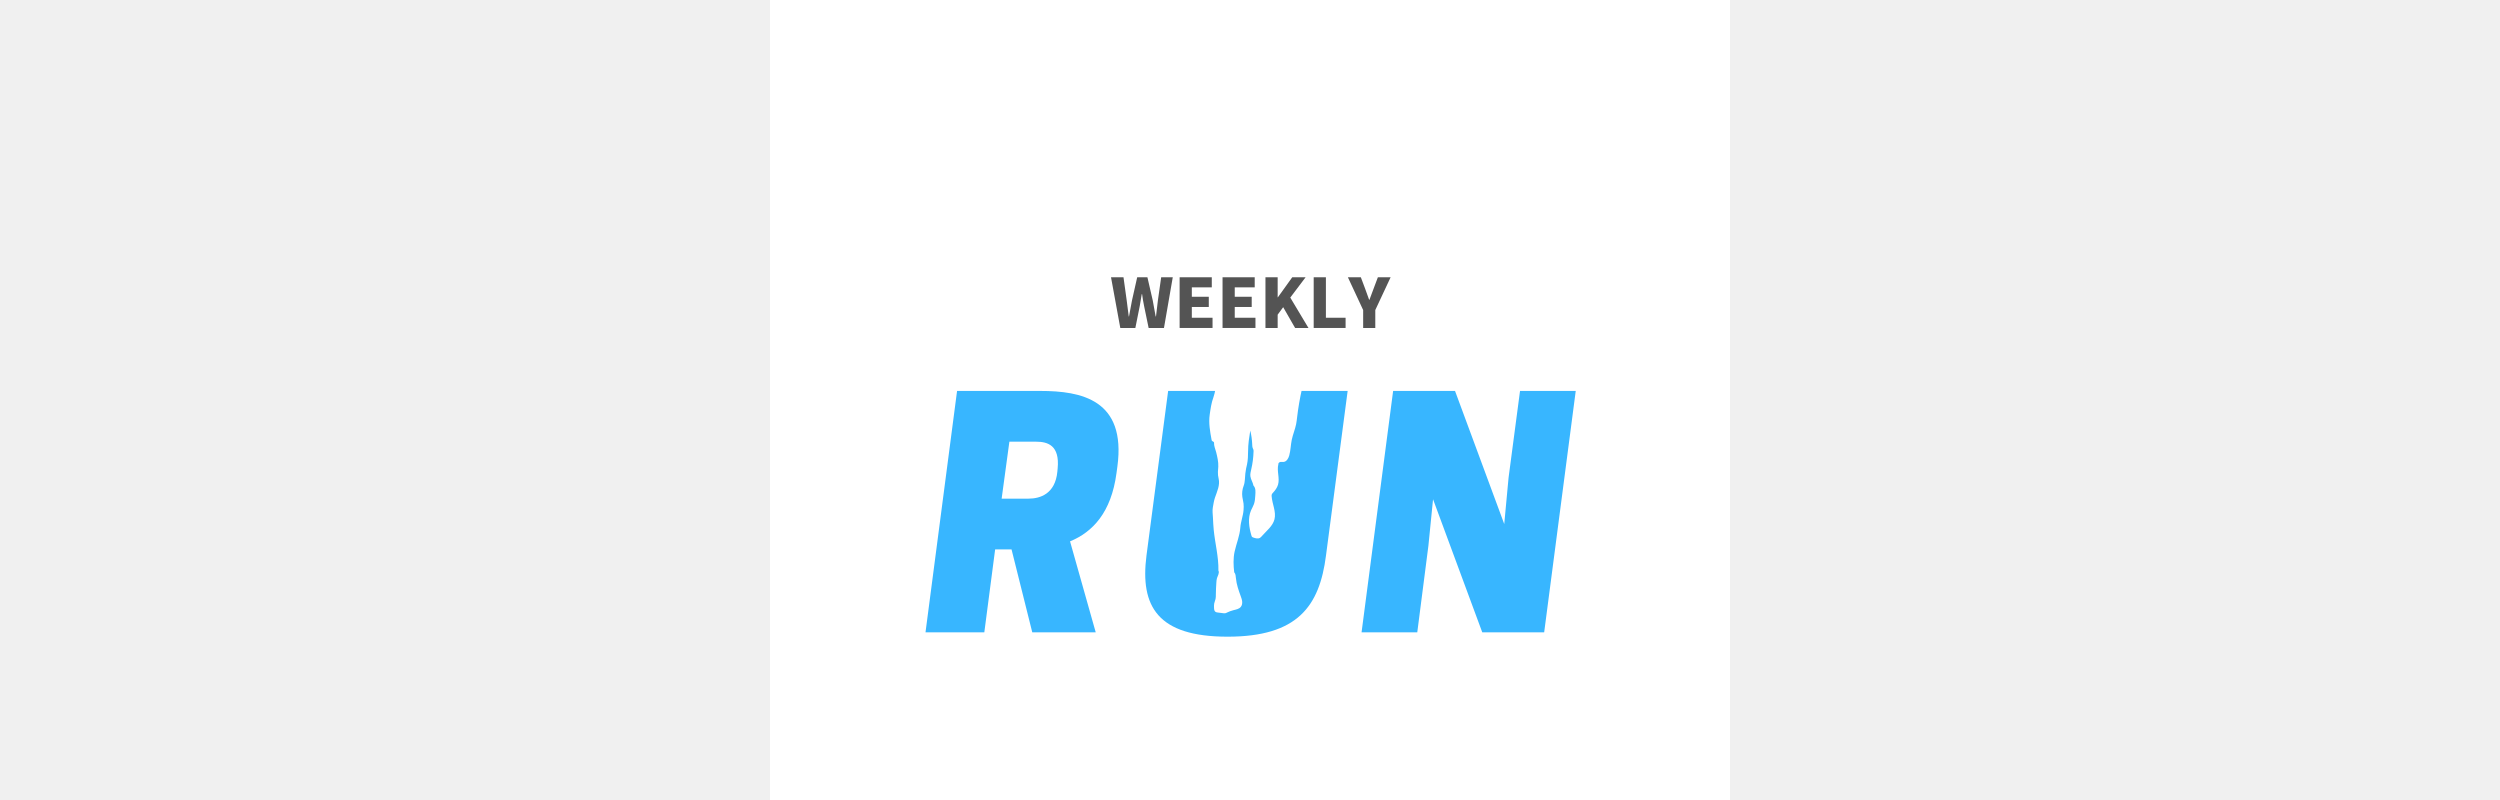
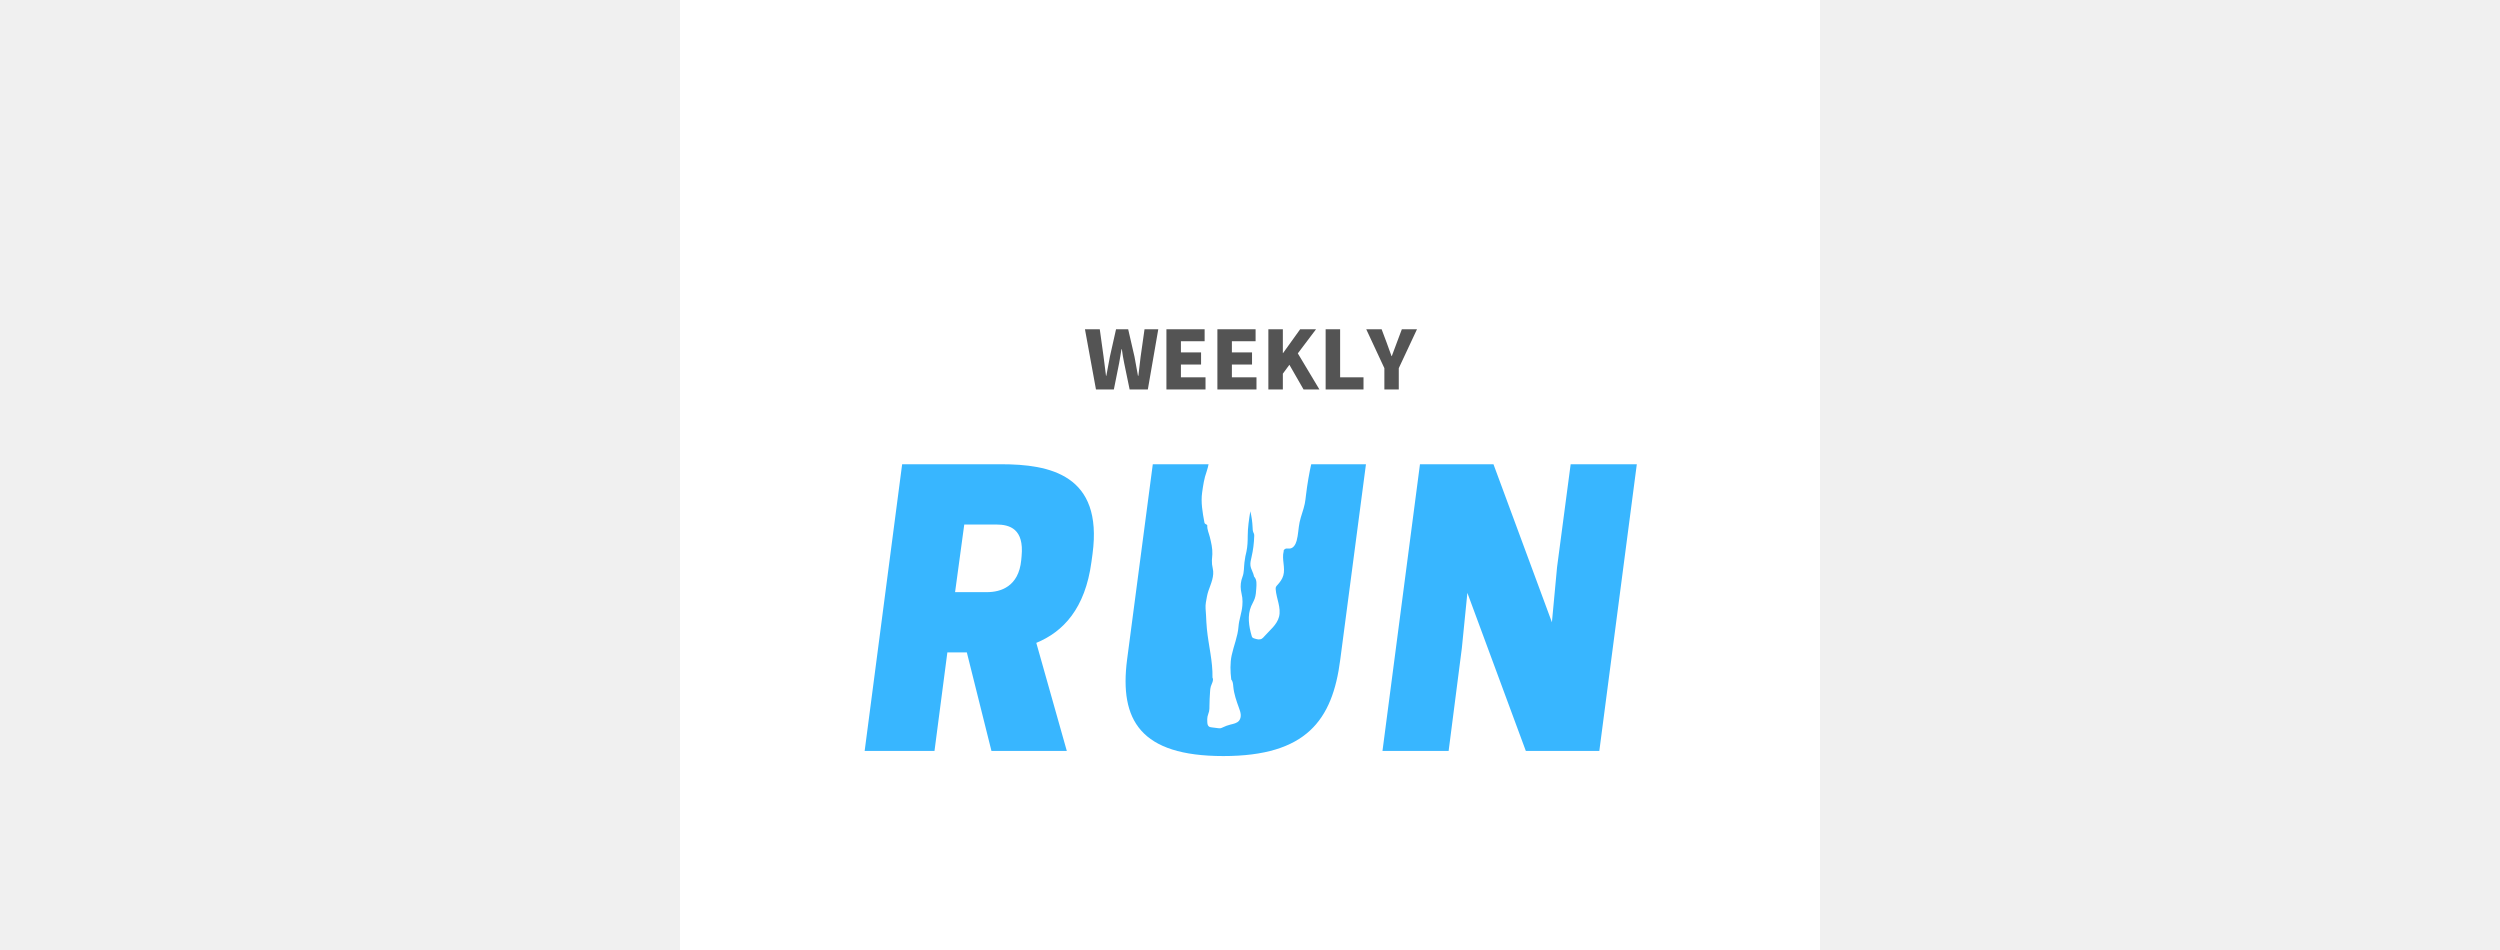
- <svg xmlns="http://www.w3.org/2000/svg" width="200" zoomAndPan="magnify" viewBox="0 0 375 375" height="64" preserveAspectRatio="xMidYMid meet" version="1.0">
+ <svg xmlns="http://www.w3.org/2000/svg" width="200" zoomAndPan="magnify" viewBox="0 0 375 375" height="76" preserveAspectRatio="xMidYMid meet" version="1.0">
  <defs>
    <g />
    <clipPath id="da6ac4fa65">
      <path d="M 162 227 L 201 227 L 201 282 L 162 282 Z M 162 227 " clip-rule="nonzero" />
    </clipPath>
    <clipPath id="913456c5ab">
      <path d="M 165.797 225.852 L 203.797 230.242 L 197.602 283.883 L 159.602 279.496 Z M 165.797 225.852 " clip-rule="nonzero" />
    </clipPath>
    <clipPath id="bbf7f5c5d4">
      <path d="M 163.211 183.816 L 211.961 183.816 L 211.961 246.816 L 163.211 246.816 Z M 163.211 183.816 " clip-rule="nonzero" />
    </clipPath>
    <clipPath id="d2db7d1719">
      <path d="M 159 78 L 235 78 L 235 288 L 159 288 Z M 159 78 " clip-rule="nonzero" />
    </clipPath>
    <clipPath id="73be565c87">
      <path d="M 164.555 75.941 L 240.766 82.559 L 222.594 291.773 L 146.383 285.152 Z M 164.555 75.941 " clip-rule="nonzero" />
    </clipPath>
    <clipPath id="3f2029e055">
      <path d="M 164.555 75.941 L 240.766 82.559 L 222.594 291.773 L 146.383 285.152 Z M 164.555 75.941 " clip-rule="nonzero" />
    </clipPath>
  </defs>
  <rect x="-37.5" width="450" fill="#ffffff" y="-37.5" height="450" fill-opacity="1" />
  <rect x="-37.5" width="450" fill="#ffffff" y="-37.5" height="450" fill-opacity="1" />
  <rect x="-37.5" width="450" fill="#ffffff" y="-37.5" height="450" fill-opacity="1" />
  <g fill="#38b6ff" fill-opacity="1">
    <g transform="translate(35.24718, 296.4137)">
      <g>
        <path d="M 35.836 -62.676 L 39.461 -89.367 L 52.082 -89.367 C 57.449 -89.367 63.109 -87.629 62.094 -76.891 L 61.949 -75.297 C 60.934 -64.852 53.824 -62.676 48.457 -62.676 Z M 32.789 -38.883 L 40.477 -38.883 L 50.195 0 L 79.938 0 L 67.898 -42.652 C 78.488 -47.004 87.191 -56.145 89.66 -74.57 L 90.094 -77.762 C 94.301 -109.098 73.121 -113.16 53.969 -113.16 L 14.941 -113.16 L 0.145 0 L 27.711 0 Z M 32.789 -38.883 " />
      </g>
    </g>
  </g>
  <g fill="#38b6ff" fill-opacity="1">
    <g transform="translate(134.9097, 296.4137)">
      <g>
        <path d="M 42.074 2.031 C 74.859 2.031 85.16 -12.188 88.207 -35.98 L 98.363 -113.16 L 70.797 -113.16 L 60.789 -36.703 C 59.629 -27.711 55.711 -21.762 43.668 -21.762 C 31.629 -21.762 30.613 -27.711 31.773 -36.703 L 41.781 -113.16 L 14.219 -113.16 L 4.062 -35.98 C 1.016 -12.188 9.285 2.031 42.074 2.031 Z M 42.074 2.031 " />
      </g>
    </g>
  </g>
  <g fill="#38b6ff" fill-opacity="1">
    <g transform="translate(239.6497, 296.4137)">
      <g>
        <path d="M 100.539 -113.16 L 74.426 -113.16 L 69.059 -72.539 L 67.027 -50.777 L 43.957 -113.16 L 14.941 -113.16 L 0.145 0 L 26.258 0 L 31.48 -40.621 L 33.656 -62.383 L 56.727 0 L 85.742 0 Z M 100.539 -113.16 " />
      </g>
    </g>
  </g>
  <g clip-path="url(#da6ac4fa65)">
    <g clip-path="url(#913456c5ab)">
      <path fill="#38b6ff" d="M 184.797 228.047 C 174.305 226.836 164.41 237.863 162.699 252.676 C 160.988 267.488 168.109 280.477 178.602 281.688 C 189.094 282.902 198.988 271.875 200.699 257.062 C 202.41 242.25 195.289 229.258 184.797 228.047 " fill-opacity="1" fill-rule="nonzero" />
    </g>
  </g>
  <g clip-path="url(#bbf7f5c5d4)">
    <path fill="#38b6ff" d="M 163.215 183.816 L 211.961 183.816 L 211.961 246.816 L 163.215 246.816 L 163.215 183.816 " fill-opacity="1" fill-rule="nonzero" />
  </g>
  <g clip-path="url(#d2db7d1719)">
    <g clip-path="url(#73be565c87)">
      <g clip-path="url(#3f2029e055)">
        <path fill="#ffffff" d="M 234.656 147.906 C 233.992 145.203 233.328 142.5 232.664 139.797 C 232.574 139.43 232.27 138.699 232.441 138.363 C 232.566 138.129 232.82 137.977 232.93 137.734 C 233.035 137.512 232.992 137.25 232.941 137.008 C 232.312 134.152 230.215 131.871 228.918 129.246 C 227.359 126.098 226.953 122.453 225.199 119.41 C 224.066 117.449 222.426 115.832 220.656 114.418 C 217.254 111.703 213.355 109.691 209.488 107.695 C 207.906 106.883 206.27 106.051 204.496 105.91 C 204.125 106.574 202.871 106.512 202.352 105.957 C 202.078 103.266 202.609 100.496 203.863 98.098 C 203.961 97.906 204.078 97.707 204.27 97.609 C 204.488 97.504 204.754 97.559 204.992 97.512 C 205.547 97.398 205.828 96.793 206.027 96.262 C 206.332 95.441 206.645 94.59 206.609 93.715 C 206.57 92.84 206.098 91.918 205.27 91.629 C 205.105 91.574 204.922 91.535 204.816 91.402 C 204.715 91.281 204.707 91.109 204.707 90.953 C 204.711 89.371 205.258 87.777 204.938 86.227 C 204.773 85.438 204.398 84.711 204.02 84 C 203.281 82.613 202.477 81.168 201.145 80.328 C 199.797 79.477 198.48 79.156 196.895 78.988 C 193.93 78.68 190.848 79.871 188.871 82.098 C 186.891 84.32 186.07 87.52 186.73 90.418 C 186.523 89.902 185.805 89.73 185.309 89.984 C 184.812 90.242 184.539 90.809 184.484 91.359 C 184.434 91.918 184.566 92.469 184.699 93.012 C 184.879 93.742 185.055 94.473 185.234 95.203 C 185.355 95.711 185.496 96.242 185.859 96.621 C 186.223 96.996 186.891 97.137 187.262 96.77 C 187.742 99.602 187.941 102.484 187.855 105.359 C 187.852 105.586 187.836 105.828 187.707 106.012 C 187.586 106.184 187.387 106.277 187.195 106.367 C 182.469 108.523 177.738 110.684 173.012 112.844 C 171.699 113.441 170.793 114.621 170.082 115.871 C 168.539 118.59 166.992 121.309 165.449 124.023 C 165.152 124.547 164.859 125.066 164.605 125.613 C 164.102 126.707 163.789 127.879 163.309 128.98 C 163 129.695 162.625 130.375 162.238 131.047 C 162 131.457 161.754 131.875 161.68 132.344 C 161.609 132.809 161.75 133.344 162.148 133.602 C 161.688 134.508 161.242 135.414 160.594 136.203 C 160.156 136.734 159.672 137.25 159.414 137.891 C 159.121 138.609 159.152 139.41 159.188 140.184 C 159.422 145.117 159.863 150.242 162.387 154.488 C 163.094 155.676 163.961 156.801 164.344 158.129 C 164.926 160.145 164.301 162.289 164.246 164.387 C 164.238 164.656 164.246 164.934 164.348 165.184 C 164.461 165.453 164.676 165.664 164.887 165.863 C 166.109 167.035 167.473 168.273 169.164 168.434 C 169.535 168.465 169.938 168.438 170.238 168.215 C 170.41 168.086 170.543 167.902 170.738 167.812 C 171.129 167.633 171.633 167.902 172 167.68 C 172.207 167.551 172.316 167.289 172.535 167.184 C 172.77 167.074 173.043 167.172 173.293 167.23 C 173.832 167.355 174.422 167.27 174.902 166.992 C 175 166.938 175.098 166.867 175.16 166.773 C 175.332 166.492 175.117 166.141 174.895 165.898 C 174.117 165.047 173.129 164.395 172.418 163.488 C 171.707 162.578 171.328 161.25 171.953 160.281 C 173.281 161.039 173.59 163.09 175.047 163.562 C 175.438 163.688 176.008 163.555 176.031 163.145 C 176.039 163.027 175.996 162.918 175.957 162.809 C 175.668 162.031 175.379 161.258 175.09 160.48 C 174.852 159.844 174.605 159.195 174.172 158.672 C 173.195 157.496 171.406 157.121 170.672 155.781 C 170.414 155.316 170.316 154.777 170.227 154.254 C 169.977 152.828 169.727 151.406 169.477 149.98 C 168.918 146.809 168.359 143.574 168.777 140.379 C 168.82 140.066 168.887 139.727 169.129 139.531 C 169.27 139.414 169.453 139.367 169.621 139.305 C 170.398 139.02 171.016 138.422 171.605 137.84 C 173.066 136.398 174.527 134.953 175.988 133.512 C 176.438 133.066 177.133 132.602 177.633 132.988 C 177.961 133.242 177.977 133.723 177.93 134.133 C 177.785 135.453 177.305 136.715 177.18 138.035 C 177.125 138.59 177.246 139.004 177.312 139.527 C 177.406 140.254 177.301 141.059 177.293 141.793 C 177.258 144.801 177.223 147.812 177.188 150.824 C 177.176 152.148 177.16 153.477 176.996 154.789 C 176.824 156.172 176.492 157.535 176.402 158.926 C 176.332 159.992 176.406 161.066 176.406 162.137 C 176.402 165.133 175.793 168.125 174.625 170.887 C 173.93 172.531 173.016 174.188 173.098 175.969 C 173.148 177.145 172.523 178.117 172.129 179.223 C 171.328 181.477 171.191 183.926 170.371 186.172 C 169.383 188.887 169.023 191.496 168.613 194.355 C 168.051 198.273 168.77 202.25 169.488 206.145 C 169.52 206.305 169.551 206.469 169.645 206.602 C 169.922 206.973 170.664 207.02 170.637 207.48 C 170.539 209.016 171.285 210.504 171.648 211.996 C 172.188 214.207 172.73 216.457 172.637 218.73 C 172.605 219.555 172.488 220.371 172.461 221.195 C 172.426 222.246 172.535 223.297 172.785 224.316 C 173.539 227.387 172.062 230.402 171.086 233.238 C 170.562 234.762 170.375 236.238 170.086 237.805 C 169.789 239.406 170.059 241.148 170.137 242.781 C 170.223 244.613 170.309 246.453 170.484 248.281 C 171.105 254.699 172.84 261.027 172.691 267.473 C 173.02 268 172.883 268.641 172.703 269.234 C 172.52 269.828 172.215 270.379 172.031 270.973 C 171.828 271.625 171.785 272.316 171.738 272.996 C 171.613 274.895 171.5 276.797 171.492 278.699 C 171.488 279.398 171.496 280.102 171.348 280.781 C 171.191 281.5 170.863 282.176 170.719 282.895 C 170.586 283.566 170.613 284.262 170.641 284.945 C 170.668 285.613 170.742 286.371 171.277 286.773 C 171.594 287.016 172.008 287.07 172.402 287.121 C 173.234 287.227 174.066 287.328 174.898 287.434 C 175.238 287.477 175.582 287.516 175.914 287.453 C 176.211 287.391 176.488 287.25 176.762 287.117 C 177.703 286.656 178.695 286.293 179.711 286.035 C 180.957 285.715 182.352 285.492 183.172 284.5 C 183.742 283.816 183.914 282.867 183.832 281.977 C 183.75 281.09 183.438 280.242 183.133 279.402 C 182.145 276.691 181.176 273.934 180.906 271.062 C 180.812 270.07 180.77 268.984 180.098 268.246 C 179.719 265.102 179.602 261.742 180.27 258.648 C 181.086 254.863 182.676 251.227 182.957 247.363 C 183.168 244.477 184.27 241.934 184.48 239.047 C 184.559 238.023 184.594 236.996 184.465 235.98 C 184.34 234.953 184.047 233.953 183.91 232.93 C 183.668 231.168 183.887 229.348 184.535 227.691 C 185.223 225.934 185.074 223.867 185.309 221.996 C 185.41 221.199 185.512 220.398 185.672 219.609 C 185.797 219 185.953 218.398 186.086 217.793 C 186.523 215.727 186.602 213.598 186.602 211.484 C 186.605 208.258 187.105 205.008 187.625 201.82 C 188.141 203.922 188.441 206.07 188.527 208.23 C 188.555 208.867 188.562 209.523 188.809 210.109 C 188.902 210.328 189.023 210.531 189.09 210.758 C 189.176 211.035 189.172 211.332 189.164 211.625 C 189.09 214.41 188.734 217.191 188.102 219.91 C 187.844 221.012 187.539 222.137 187.68 223.258 C 187.871 224.777 188.852 226.098 189.117 227.602 C 190.285 228.848 190.086 230.562 189.98 232.262 C 189.898 233.621 189.809 234.996 189.359 236.281 C 188.996 237.312 188.41 238.25 187.977 239.254 C 186.398 242.941 187.035 247.191 188.168 251.039 C 188.227 251.242 188.293 251.449 188.43 251.609 C 188.605 251.816 188.879 251.914 189.137 252 C 190.113 252.328 191.227 252.648 192.125 252.148 C 192.531 251.926 192.832 251.562 193.137 251.215 C 195.305 248.754 198.164 246.613 198.969 243.434 C 199.867 239.898 197.914 236.301 197.645 232.66 C 197.621 232.352 197.609 232.031 197.719 231.738 C 197.836 231.438 198.066 231.195 198.289 230.957 C 199.312 229.859 200.234 228.609 200.648 227.164 C 201.527 224.09 199.973 220.727 200.793 217.637 C 200.648 217.164 201.254 216.621 201.746 216.535 C 202.234 216.445 202.738 216.578 203.234 216.531 C 204.668 216.395 205.52 214.867 205.902 213.477 C 206.562 211.082 206.574 208.559 207.082 206.125 C 207.598 203.664 208.613 201.328 209.113 198.863 C 209.34 197.758 209.457 196.637 209.59 195.52 C 210.113 191.105 210.863 186.719 211.844 182.387 C 212 181.68 212.492 181.023 213.16 180.742 C 213.34 180.664 213.551 180.629 213.691 180.492 C 213.828 180.359 213.867 180.156 213.895 179.965 C 214.23 177.676 213.895 175.332 214.191 173.039 C 214.359 171.75 214.727 170.492 214.938 169.211 C 215.262 167.285 215.238 165.32 215.215 163.367 C 217.004 161.656 219.828 161.363 222.07 160.316 C 222.934 159.914 223.738 159.402 224.535 158.887 C 225.996 157.953 227.457 157.016 228.918 156.082 C 229.781 155.527 230.645 154.973 231.441 154.332 C 232.441 153.523 233.332 152.582 234.078 151.539 C 234.426 151.055 234.75 150.531 234.859 149.945 C 234.988 149.27 234.82 148.574 234.656 147.906 Z M 223.703 146.691 C 223.641 146.973 223.406 147.176 223.188 147.363 C 221.391 148.914 219.953 150.824 218.195 152.418 C 217.84 152.742 215.945 154.57 215.445 154.227 C 215.211 154.062 215.309 150.828 215.27 150.305 C 215.129 148.305 215.449 146.309 215.656 144.312 C 215.945 141.535 216.004 138.734 215.84 135.949 C 217.676 137.625 219.07 139.781 219.844 142.145 C 219.996 142.605 220.168 143.133 220.613 143.336 C 220.93 143.484 221.316 143.43 221.625 143.594 C 221.824 143.699 221.969 143.887 222.105 144.066 C 222.512 144.605 222.918 145.145 223.324 145.684 C 223.547 145.98 223.781 146.332 223.703 146.691 Z M 223.703 146.691 " fill-opacity="1" fill-rule="nonzero" />
      </g>
    </g>
  </g>
  <g fill="#545454" fill-opacity="1">
    <g transform="translate(121.9068, 153.736)">
      <g>
        <path d="M 4.793 0 L 11.852 0 L 13.926 -10.348 C 14.277 -12.172 14.566 -14.086 14.852 -15.875 L 15.012 -15.875 C 15.238 -14.086 15.555 -12.172 15.938 -10.348 L 18.078 0 L 25.266 0 L 29.387 -23.766 L 23.957 -23.766 L 22.422 -12.938 C 22.137 -10.477 21.816 -7.953 21.527 -5.398 L 21.371 -5.398 C 20.891 -7.953 20.477 -10.508 19.996 -12.938 L 17.504 -23.766 L 12.715 -23.766 L 10.285 -12.938 C 9.805 -10.477 9.328 -7.922 8.879 -5.398 L 8.754 -5.398 L 7.793 -12.938 L 6.293 -23.766 L 0.445 -23.766 Z M 4.793 0 " />
      </g>
    </g>
  </g>
  <g fill="#545454" fill-opacity="1">
    <g transform="translate(151.7647, 153.736)">
      <g>
        <path d="M 2.746 0 L 18.176 0 L 18.176 -4.793 L 8.465 -4.793 L 8.465 -9.84 L 16.418 -9.84 L 16.418 -14.629 L 8.465 -14.629 L 8.465 -19.039 L 17.824 -19.039 L 17.824 -23.766 L 2.746 -23.766 Z M 2.746 0 " />
      </g>
    </g>
  </g>
  <g fill="#545454" fill-opacity="1">
    <g transform="translate(171.8829, 153.736)">
      <g>
        <path d="M 2.746 0 L 18.176 0 L 18.176 -4.793 L 8.465 -4.793 L 8.465 -9.84 L 16.418 -9.84 L 16.418 -14.629 L 8.465 -14.629 L 8.465 -19.039 L 17.824 -19.039 L 17.824 -23.766 L 2.746 -23.766 Z M 2.746 0 " />
      </g>
    </g>
  </g>
  <g fill="#545454" fill-opacity="1">
    <g transform="translate(192.0012, 153.736)">
      <g>
        <path d="M 2.746 0 L 8.465 0 L 8.465 -6.23 L 11.051 -9.742 L 16.641 0 L 22.902 0 L 14.375 -14.246 L 21.562 -23.766 L 15.301 -23.766 L 8.562 -14.375 L 8.465 -14.375 L 8.465 -23.766 L 2.746 -23.766 Z M 2.746 0 " />
      </g>
    </g>
  </g>
  <g fill="#545454" fill-opacity="1">
    <g transform="translate(214.6102, 153.736)">
      <g>
        <path d="M 2.746 0 L 17.695 0 L 17.695 -4.793 L 8.465 -4.793 L 8.465 -23.766 L 2.746 -23.766 Z M 2.746 0 " />
      </g>
    </g>
  </g>
  <g fill="#545454" fill-opacity="1">
    <g transform="translate(233.6746, 153.736)">
      <g>
        <path d="M 6.867 0 L 12.555 0 L 12.555 -8.402 L 19.742 -23.766 L 13.766 -23.766 L 11.785 -18.496 C 11.117 -16.707 10.477 -15.043 9.805 -13.191 L 9.68 -13.191 C 9.008 -15.043 8.402 -16.707 7.762 -18.496 L 5.781 -23.766 L -0.289 -23.766 L 6.867 -8.402 Z M 6.867 0 " />
      </g>
    </g>
  </g>
</svg>
